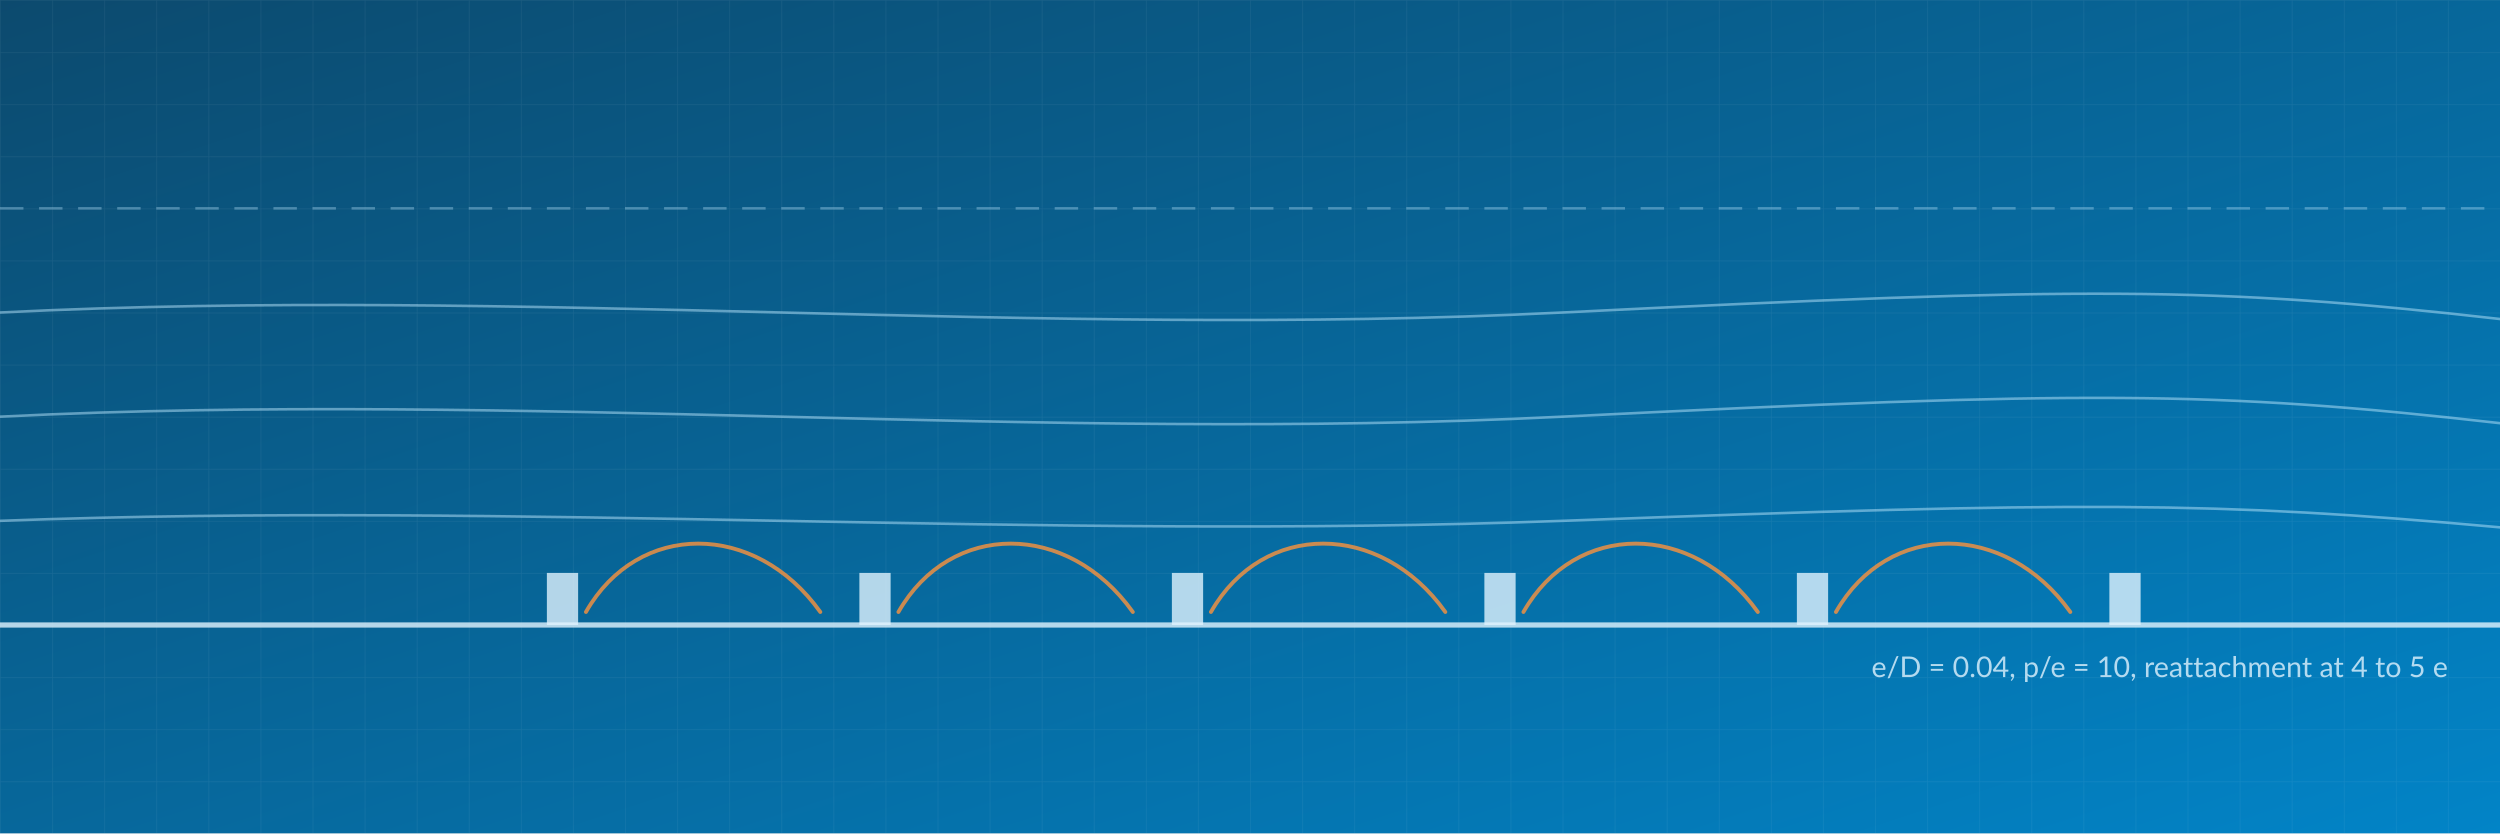
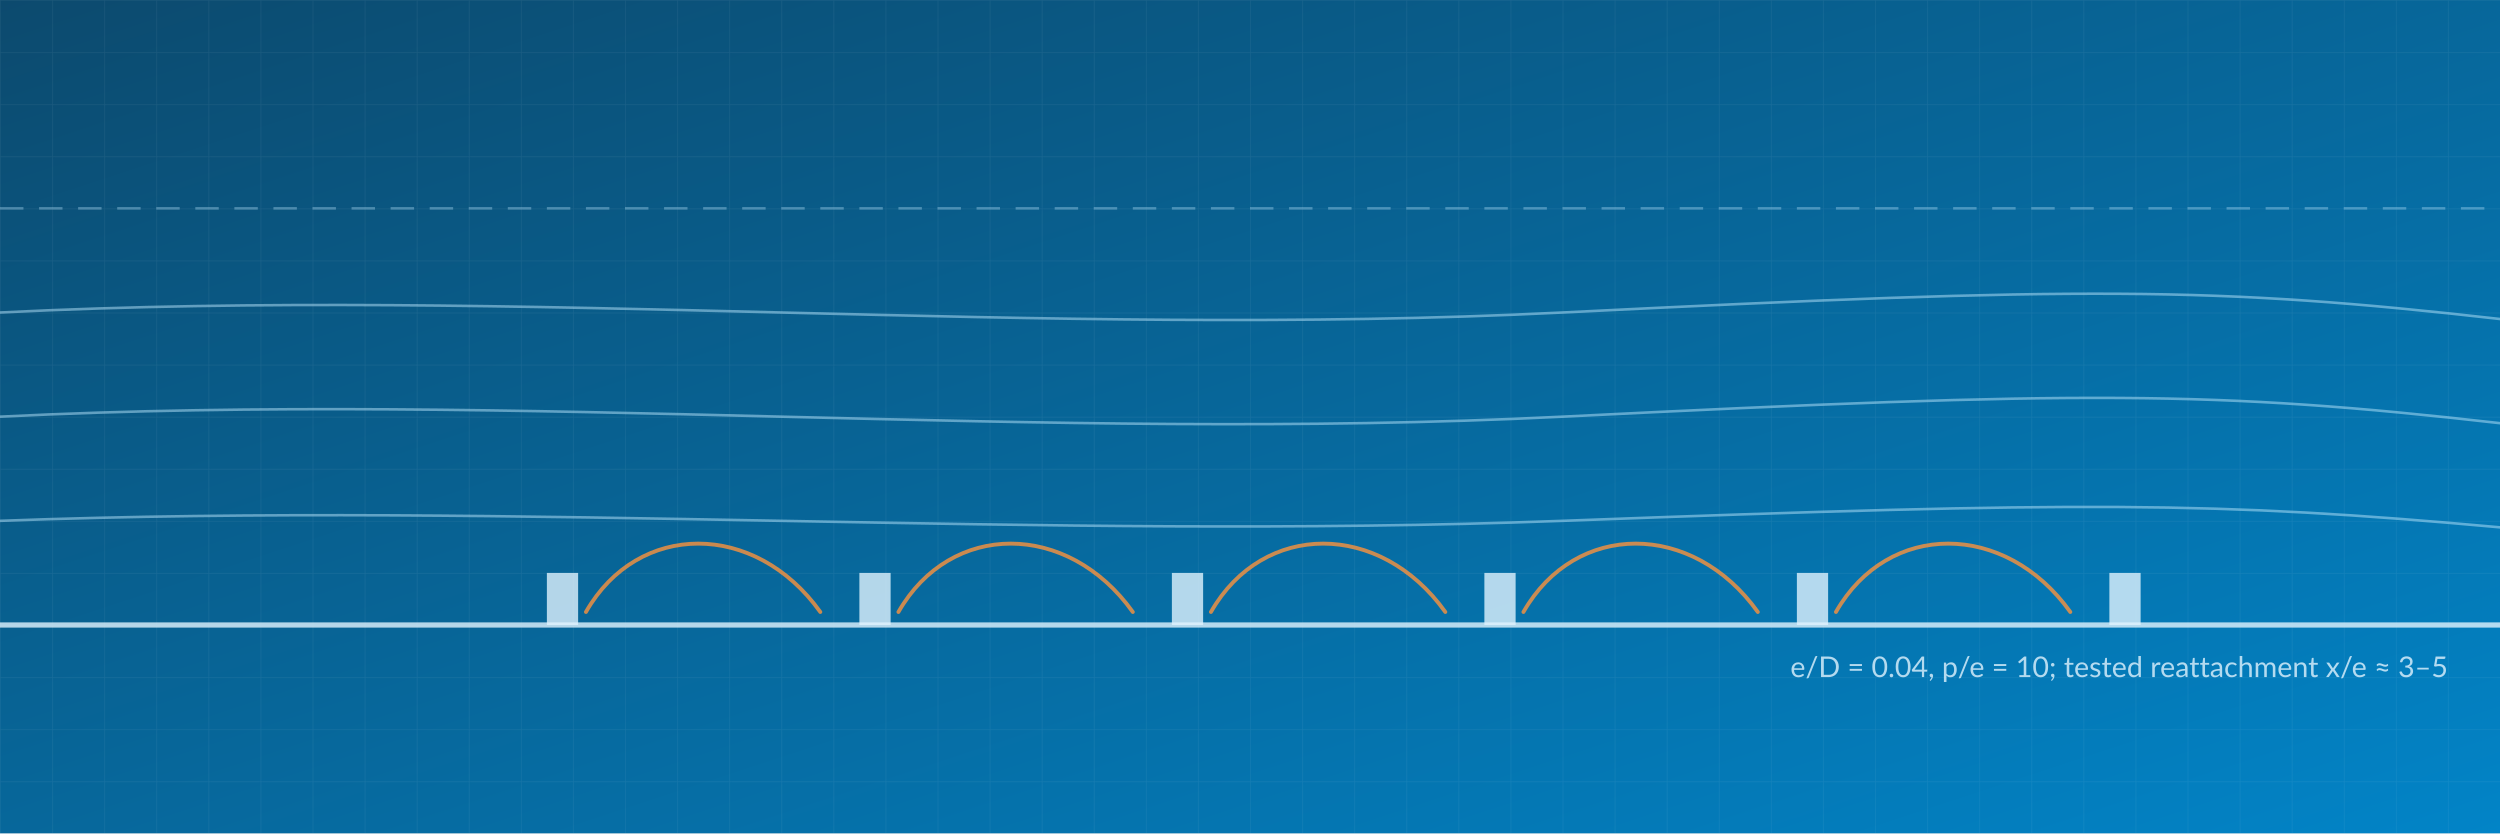
<svg xmlns="http://www.w3.org/2000/svg" viewBox="0 0 1920 640" preserveAspectRatio="xMidYMid slice">
  <defs>
    <linearGradient id="bg" x1="0" y1="0" x2="1" y2="1">
      <stop offset="0" stop-color="#0c4a6e" />
      <stop offset="1" stop-color="#0284c7" />
    </linearGradient>
    <pattern id="grid" width="40" height="40" patternUnits="userSpaceOnUse">
      <path d="M40 0H0V40" fill="none" stroke="#ffffff" stroke-opacity="0.07" stroke-width="1" />
    </pattern>
  </defs>
  <rect width="1920" height="640" fill="url(#bg)" />
  <rect width="1920" height="640" fill="url(#grid)" />
  <path d="M0 160H1920" stroke="#bae6fd" stroke-opacity="0.35" stroke-width="2" stroke-dasharray="18 12" />
  <path d="M0 480H1920" stroke="#e0f2fe" stroke-opacity="0.8" stroke-width="4" />
  <g fill="#e0f2fe" fill-opacity="0.8">
    <rect x="420" y="440" width="24" height="40" />
    <rect x="660" y="440" width="24" height="40" />
    <rect x="900" y="440" width="24" height="40" />
    <rect x="1140" y="440" width="24" height="40" />
    <rect x="1380" y="440" width="24" height="40" />
    <rect x="1620" y="440" width="24" height="40" />
  </g>
  <g fill="none" stroke="#fb923c" stroke-opacity="0.8" stroke-width="3" stroke-linecap="round">
    <path d="M450 470 c 40 -70, 130 -70, 180 0" />
    <path d="M690 470 c 40 -70, 130 -70, 180 0" />
    <path d="M930 470 c 40 -70, 130 -70, 180 0" />
    <path d="M1170 470 c 40 -70, 130 -70, 180 0" />
    <path d="M1410 470 c 40 -70, 130 -70, 180 0" />
  </g>
  <g fill="none" stroke="#bae6fd" stroke-opacity="0.5" stroke-width="2" stroke-linecap="round">
    <path d="M0 240 C 400 220, 800 260, 1200 240 S 1700 220, 1920 245" />
    <path d="M0 320 C 400 300, 800 340, 1200 320 S 1700 300, 1920 325" />
    <path d="M0 400 C 400 385, 800 415, 1200 400 S 1700 385, 1920 405" />
  </g>
-   <text x="1880" y="520" font-family="Lato, Arial, sans-serif" font-size="22" text-anchor="end" fill="#e0f2fe" fill-opacity="0.8">e/D = 0.04, p/e = 10, reattachment at 4 to 5 e</text>
+   <text x="1880" y="520" font-family="Lato, Arial, sans-serif" font-size="22" text-anchor="end" fill="#e0f2fe" fill-opacity="0.8">e/D = 0.04, p/e = 10; tested reattachment x/e ≈ 3–5</text>
</svg>
